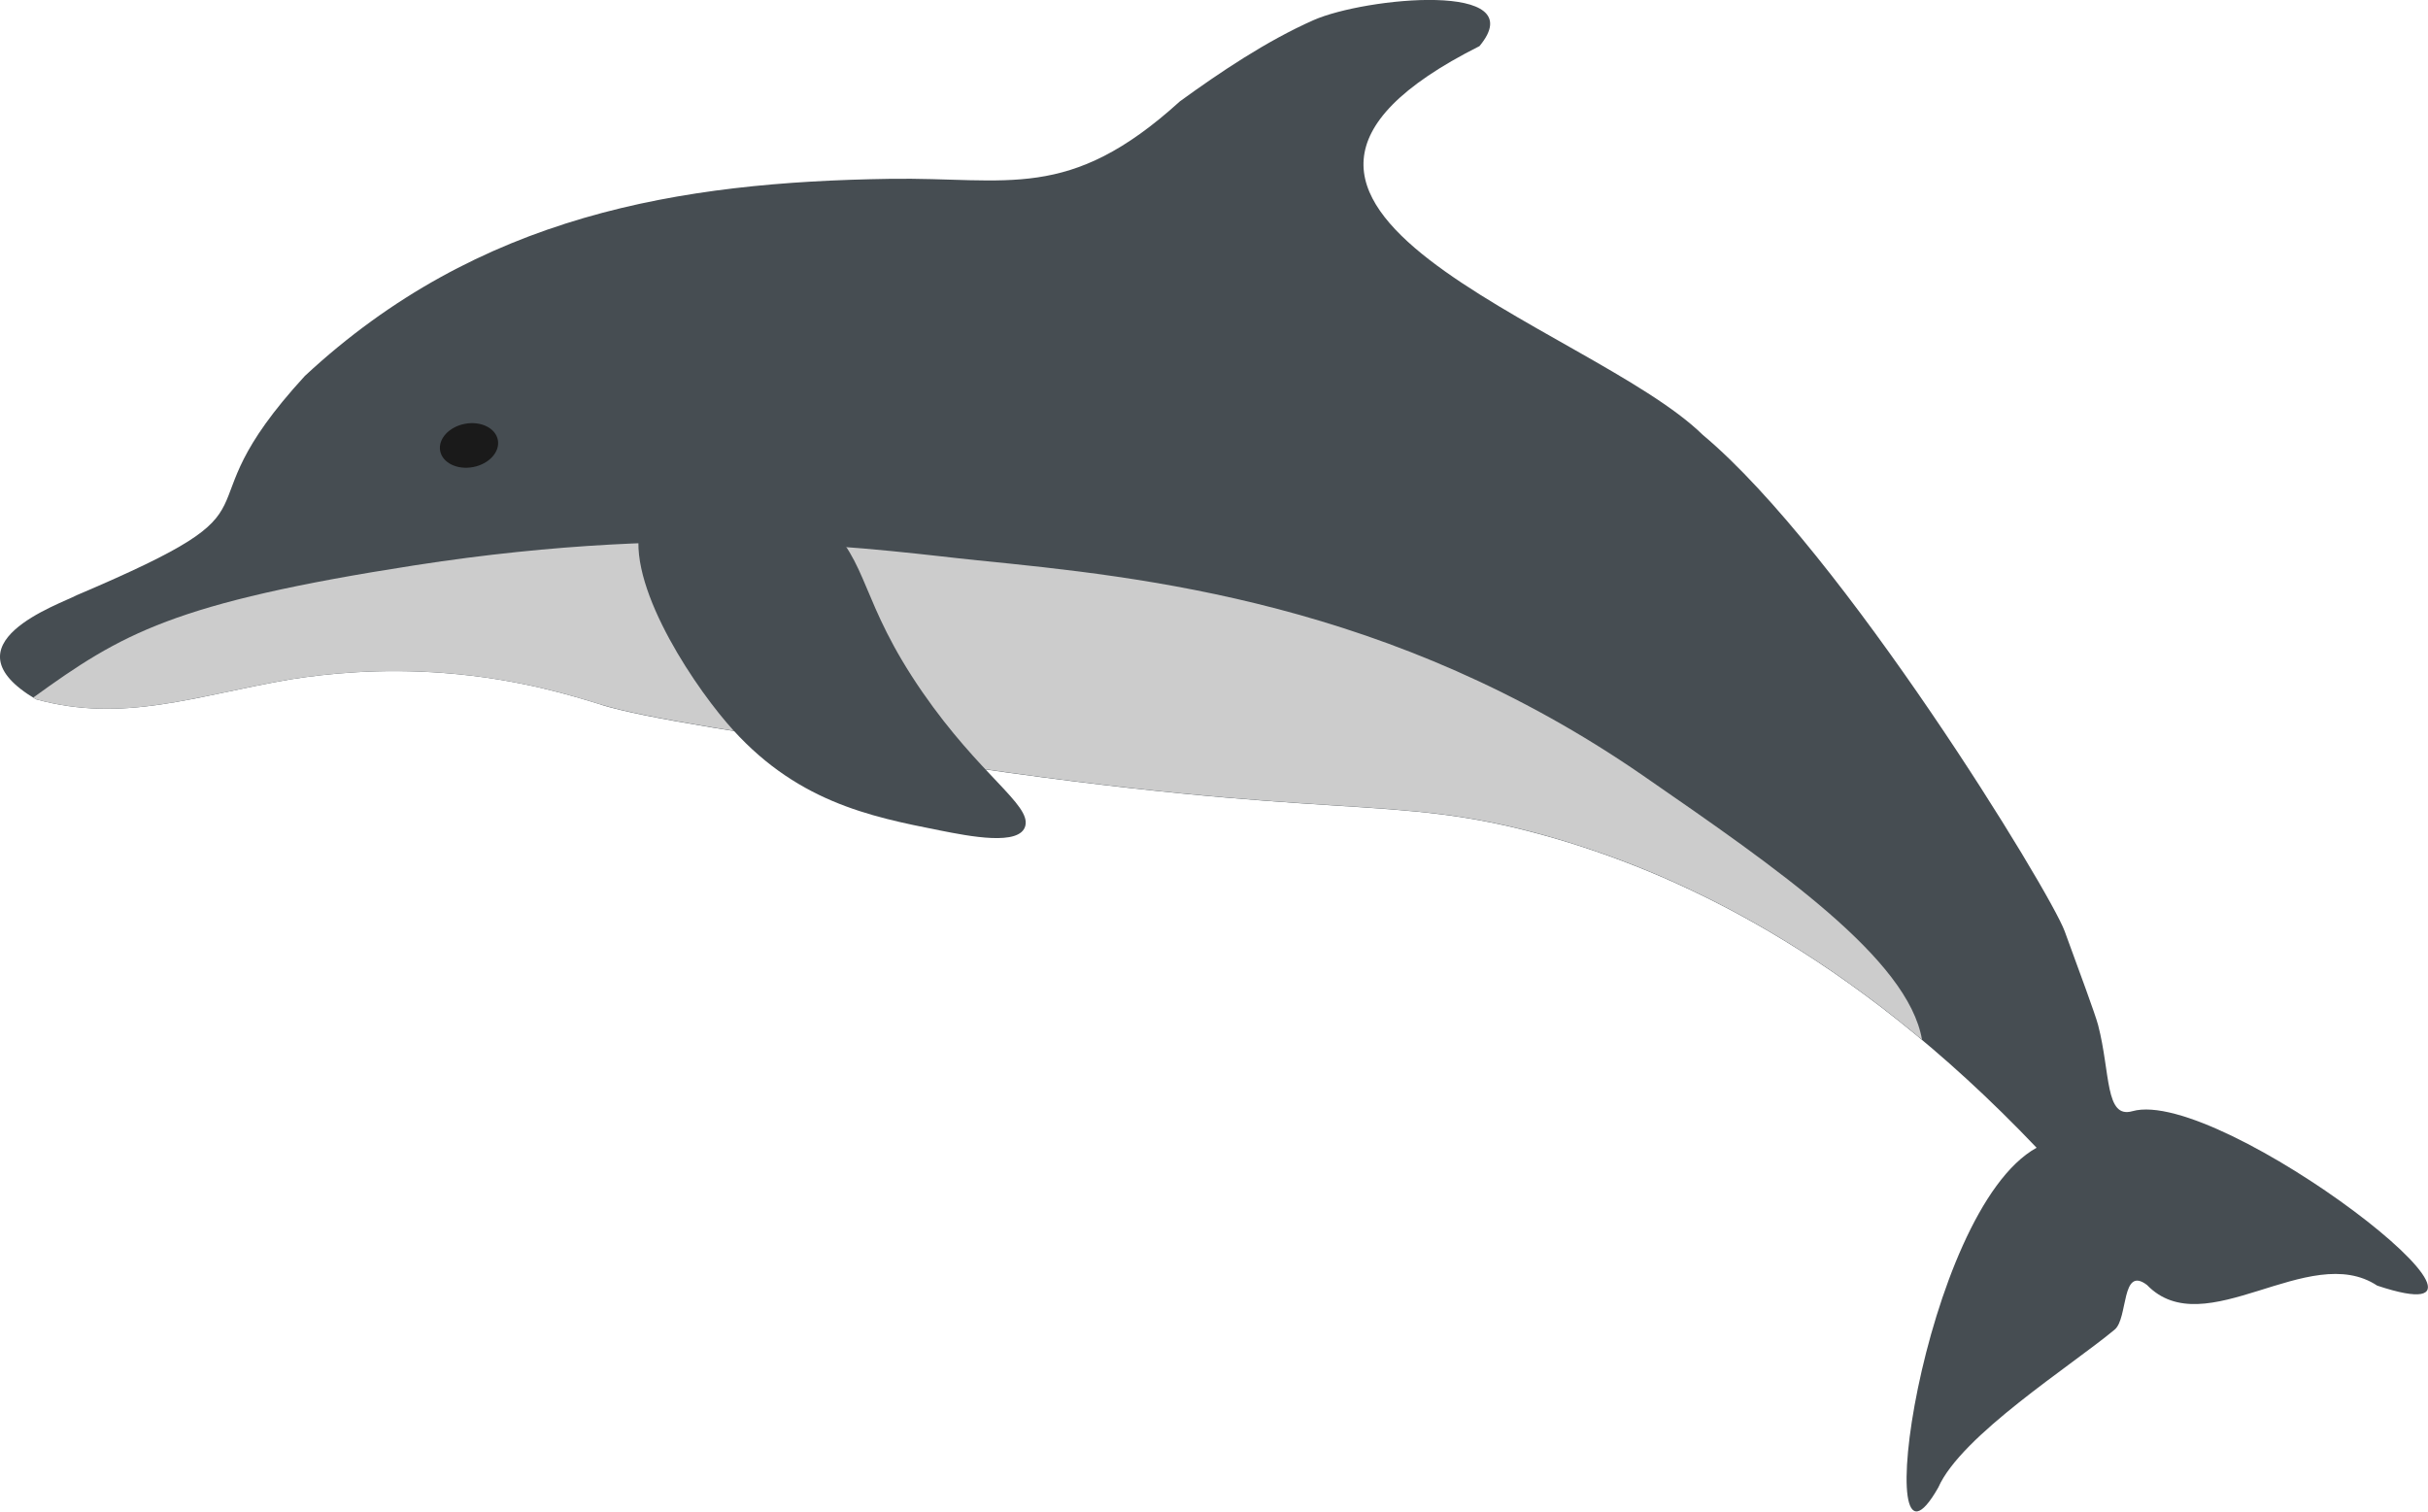
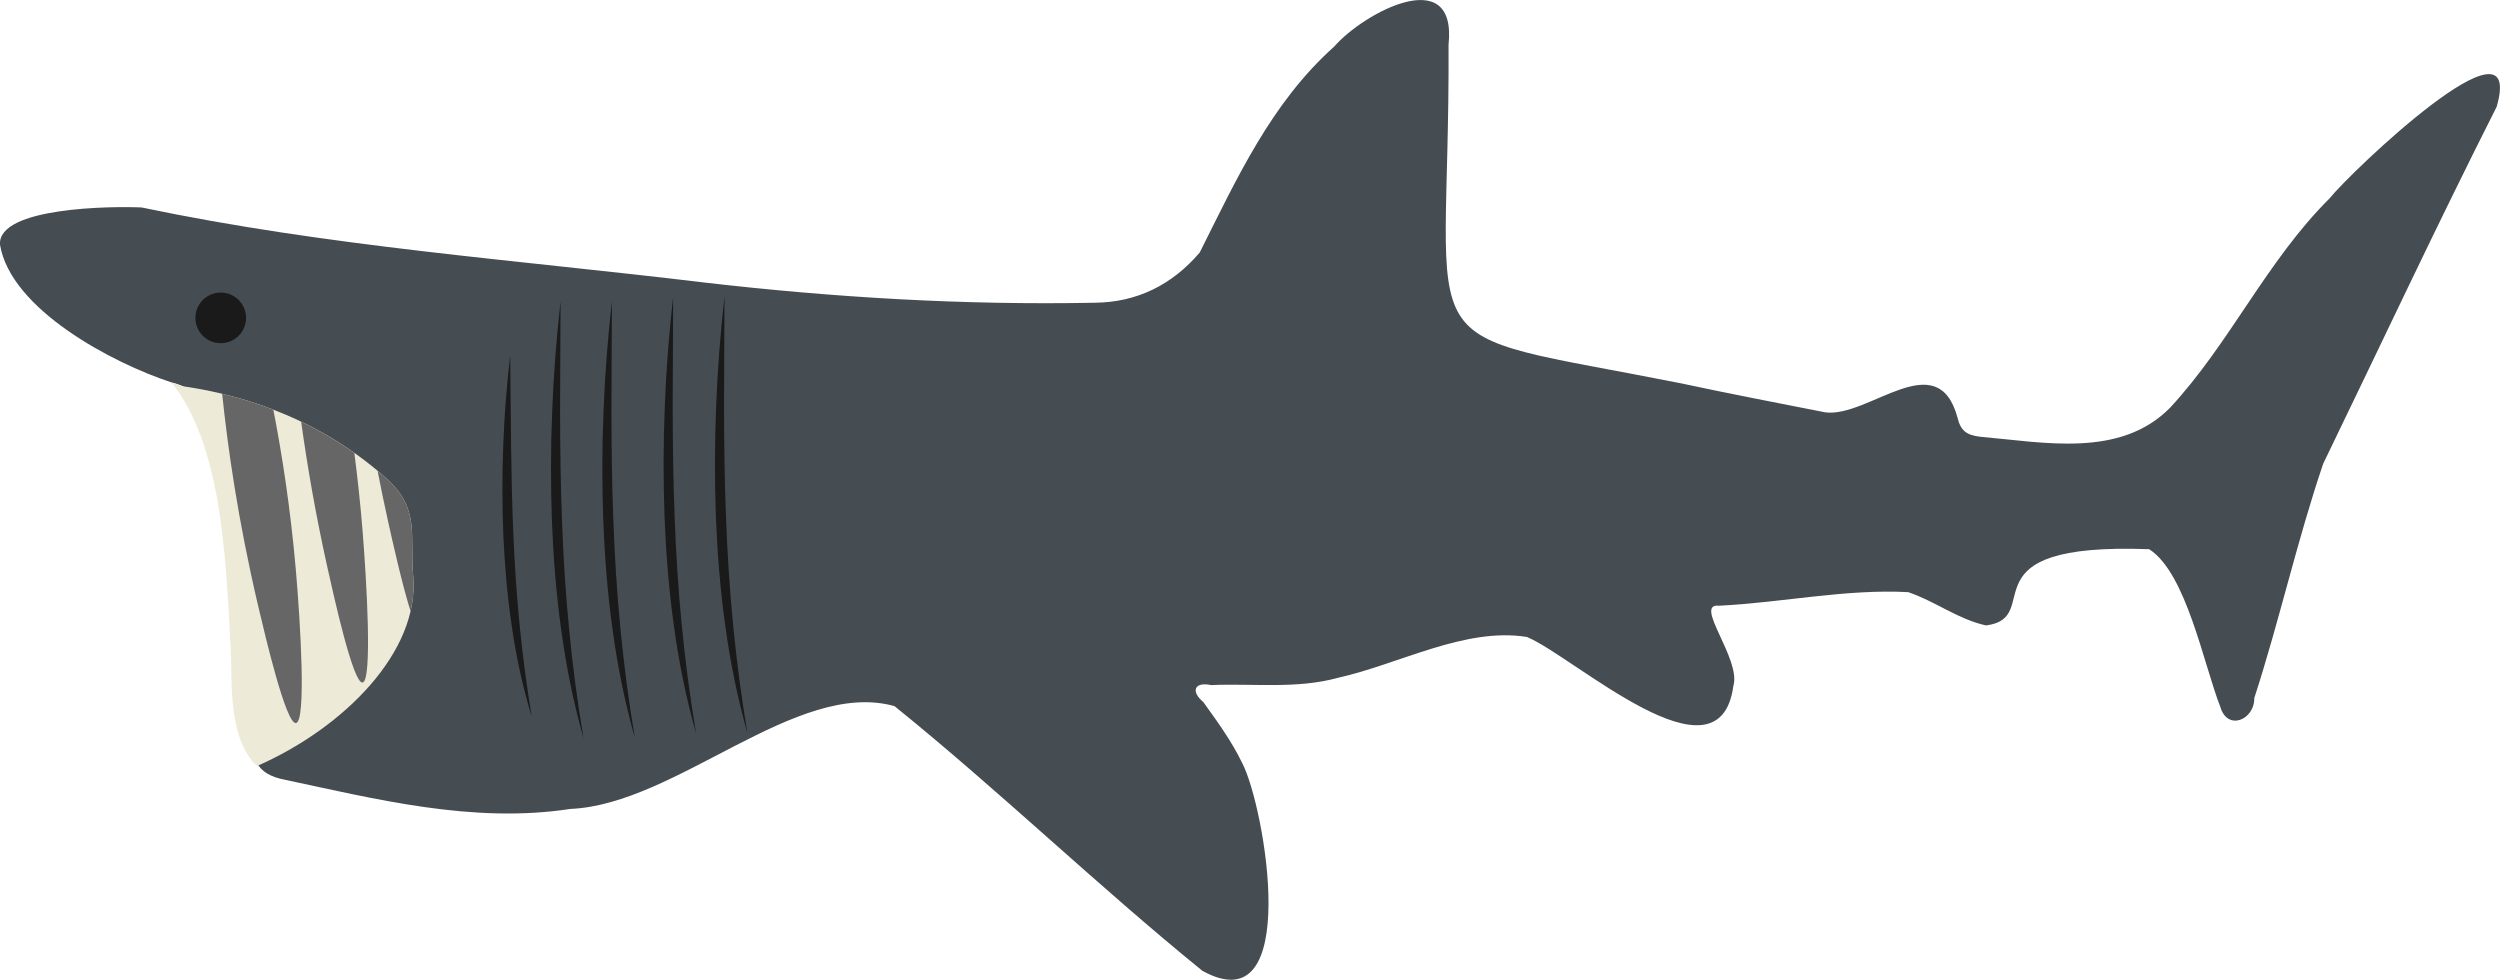
- <svg xmlns="http://www.w3.org/2000/svg" id="Layer_2" data-name="Layer 2" viewBox="0 0 496.34 308.99">
+ <svg xmlns="http://www.w3.org/2000/svg" id="Layer_2" data-name="Layer 2" viewBox="0 0 493.58 193.45">
  <defs>
    <style>
      .cls-1 {
-         fill: #ccc;
+         fill: #eeead8;
      }

      .cls-2 {
+         fill: #666;
+       }
+ 
+       .cls-3 {
        fill: #1a1a1a;
      }

-       .cls-3 {
+       .cls-4 {
        fill: #464d52;
      }
    </style>
  </defs>
-   <g id="OTHER">
-     <g id="Dolphin">
-       <path id="body" class="cls-3" d="m122.86,144.05c-5.31-1.62-16.5-5.25-32.03-6.45-13.08-1.01-23.99.12-31.34,1.28-19.73,3.38-34.22,9.03-52.15,4.08-19.18-11.35,4.89-19.41,8.33-21.27,45.98-19.55,19.03-14.73,46.65-44.83,35.54-33.03,76.7-39.65,119.55-40.3,24.27-.37,36.53,4.87,59.33-15.84,8.07-5.85,17.62-12.31,27.31-16.6,10.54-4.66,45.06-8.07,33.93,5.31-65.38,32.9,22.74,57.01,45.65,79.48,28.59,23.92,71,93.32,73.98,101.48,2.98,8.16,6.27,17.01,6.84,19.21,2.54,9.78,1.38,19.16,6.99,17.58,17.97-5.09,86.12,47.65,50.06,35.66-13.98-9.23-35.21,12.12-47.07-.14-5.3-4.01-3.82,6.81-6.6,9.13-8.76,7.31-31.38,21.64-36.06,32.28-14.49,25.52-3.32-56.48,20.1-69.46-38.29-40.25-74.26-56.49-100.44-63.8-31.9-8.92-41.97-2.56-124.02-14.94-39.92-6.03-59.88-9.04-69.02-11.83Z" />
-       <path id="belly" class="cls-1" d="m392.91,212.59c-2.84-16.57-29.41-34.94-57.04-54.03-51.39-35.5-102.22-40.61-136-44-18.8-1.89-57-8-115,1-49.51,7.68-60,14-78,27-.03.02-.05.04-.08.06.18.11.36.22.55.33,17.93,4.95,32.42-.7,52.15-4.08,7.35-1.16,18.26-2.28,31.34-1.28,15.53,1.2,26.72,4.83,32.03,6.45,9.14,2.79,29.1,5.8,69.02,11.83,82.04,12.39,92.12,6.03,124.02,14.94,20.76,5.8,47.67,17.22,77.02,41.76Z" />
-       <path id="fin" class="cls-3" d="m131.32,106.24c-4.27,11.28,9.23,32.15,17.23,41.51,13.76,16.1,29.19,19.17,43.55,22.02,6.01,1.19,16.43,3.26,17.5-.93,1.12-4.37-9.25-10.29-21.02-27.32-12.9-18.66-10.83-26.56-20.12-34.91-12.72-11.44-32.99-11.34-37.14-.36Z" />
-       <ellipse id="eye" class="cls-2" cx="95.88" cy="91.06" rx="6" ry="4.5" transform="translate(-15.33 19.53) rotate(-10.77)" />
+   <g id="SHARKS">
+     <g id="Basking_Shark">
+       <path id="body" class="cls-4" d="m285.99,8.81c.3,64.01-9.92,55.79,45.94,66.88,9.45,2.03,18.95,3.85,28.44,5.72,8.58,1.11,22.15-13.52,26.11,1.05.61,2.64,1.89,3.46,4.42,3.76,12.57,1.1,27.67,4.28,37.52-5.7,11.82-12.72,19.1-29.04,31.52-41.36,4.03-5.1,38.8-38.26,32.98-18.07-11.79,23.3-22.86,46.97-34.25,70.47-5.15,15.16-8.64,30.99-13.6,46.26.05,4.33-5.33,6.56-6.71,1.73-3.3-8.4-6.71-26.44-14.05-31.12-37.4-1.37-20.29,13.54-32.2,15.05-5.52-1.2-10.07-4.79-15.37-6.57-12.26-.67-24.97,2.08-37.37,2.68-5.12-.57,4.47,10.59,2.85,15.85-2.79,20.55-31.49-5.84-40.75-9.68-12.22-1.98-25.26,5.38-37.31,8.06-8.13,2.25-16.72,1.08-25.05,1.44-3.29-.71-4.08,1.23-1.55,3.33,2.78,3.86,5.57,7.69,7.67,12.01,4.54,8.67,11.98,52.04-7.84,41.07-20.76-16.85-39.99-35.46-60.79-52.26-19.37-5.4-43,19.4-63.99,20.3-19.32,2.96-38.53-1.97-57.31-5.97-10.79-2.78-1.84-14.84,1.36-20.65,7.68-13.11-7.26-54.11-22.77-57.58C22.11,71.66,2.11,61.04,0,48.32c-.52-7.48,22.35-7.63,27.97-7.36,36.67,7.7,73.84,10.33,111.02,14.81,25.59,2.97,51.34,4.5,77.1,4,8.42-.07,15.34-3.56,20.77-9.91,7.3-14.55,14.1-29.55,26.56-40.67,5.74-6.62,24.29-16.66,22.57-.37Z" />
+       <path id="mouth" class="cls-1" d="m76.08,94.26c-14.79-13.12-31.42-16.78-40-18,0,0-1.08-.36-2.18-.73,9.68,12.23,10.68,33.23,11.68,53.23.27,5.47-.62,17.05,5.14,22.49,17.26-7.58,32.16-22.64,30.86-37.49-.72-8.23,1.49-13.31-5.5-19.5Z" />
+       <g id="inner_mouth" data-name="inner mouth">
+         <path class="cls-2" d="m43.86,77.74s0,0,0,0c1.08,10.38,3.09,24.86,7.14,42.02,1.47,6.25,5.48,23.25,7.43,23,2.09-.27.85-20.13,0-30-1.06-12.29-2.74-23.03-4.46-31.87-3.62-1.4-7.04-2.41-10.09-3.14,0,0-.01,0-.02,0Z" />
+         <path class="cls-2" d="m64.58,111.76c1.39,6.25,5.16,23.26,7,23,1.97-.27.8-20.13,0-30-.44-5.43-1-10.54-1.62-15.34-3.52-2.48-7.06-4.51-10.5-6.16,1.14,8.25,2.76,17.85,5.12,28.5Z" />
+         <path class="cls-2" d="m76.58,102.76c.89,4.02,2.77,12.46,4.48,17.93.53-2.29.72-4.61.52-6.93-.72-8.23,1.49-13.31-5.5-19.5-.51-.45-1.02-.86-1.53-1.29.61,3.15,1.28,6.42,2.03,9.79Z" />
+       </g>
+       <g id="gills">
+         <path class="cls-3" d="m115.21,145.76c-1.97-6.96-3.41-14.08-4.39-21.26-1.01-7.18-1.57-14.42-1.86-21.66-.25-7.24-.24-14.49.06-21.72.27-7.23.85-14.45,1.65-21.63l-.09,21.67c.02,7.21.09,14.42.38,21.61.51,14.39,1.83,28.73,4.25,42.99Z" />
+         <path class="cls-3" d="m125.35,145.71c-1.97-6.96-3.41-14.08-4.39-21.26-1.01-7.18-1.57-14.42-1.86-21.66-.25-7.24-.24-14.49.06-21.72.27-7.23.85-14.45,1.65-21.63l-.09,21.67c.02,7.21.09,14.42.38,21.61.51,14.39,1.83,28.73,4.25,42.99Z" />
+         <path class="cls-3" d="m137.44,144.83c-1.97-6.96-3.41-14.08-4.39-21.26-1.01-7.18-1.57-14.42-1.86-21.66-.25-7.24-.24-14.49.06-21.72.27-7.23.85-14.45,1.65-21.63l-.09,21.67c.02,7.21.09,14.42.38,21.61.51,14.39,1.83,28.73,4.25,42.99Z" />
+         <path class="cls-3" d="m147.58,144.79c-1.97-6.96-3.41-14.08-4.39-21.26-1.01-7.18-1.57-14.42-1.86-21.66-.25-7.24-.24-14.49.06-21.72.27-7.23.85-14.45,1.65-21.63l-.09,21.67c.02,7.21.09,14.42.38,21.61.51,14.39,1.83,28.73,4.25,42.99Z" />
+         <path class="cls-3" d="m104.99,141.52c-1.75-5.73-3.03-11.61-3.9-17.55-.9-5.94-1.42-11.93-1.7-17.92-.25-6-.27-12-.04-17.98.21-5.99.68-11.96,1.38-17.91l.18,17.93c.08,5.97.19,11.93.47,17.88.5,11.9,1.64,23.75,3.61,35.56Z" />
+       </g>
+       <circle id="eye" class="cls-3" cx="43.58" cy="62.76" r="5" />
    </g>
  </g>
</svg>
